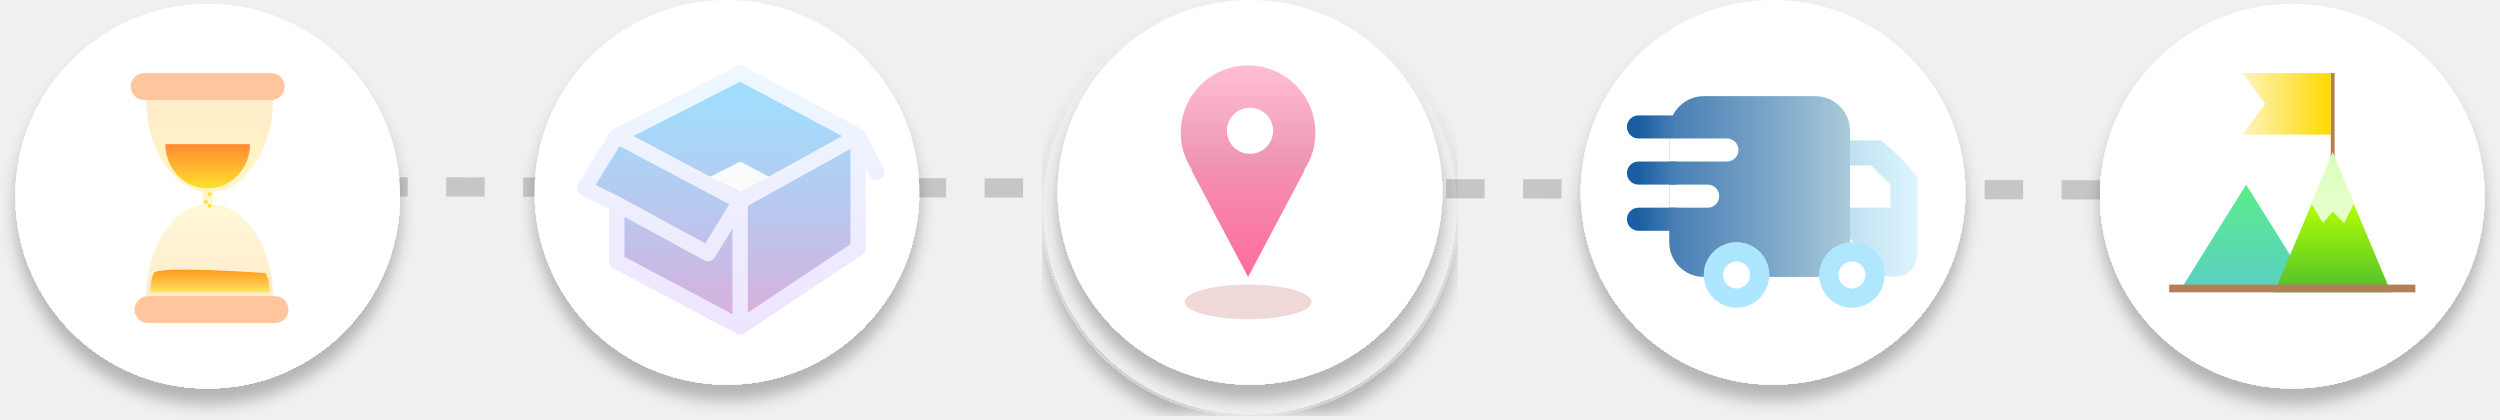
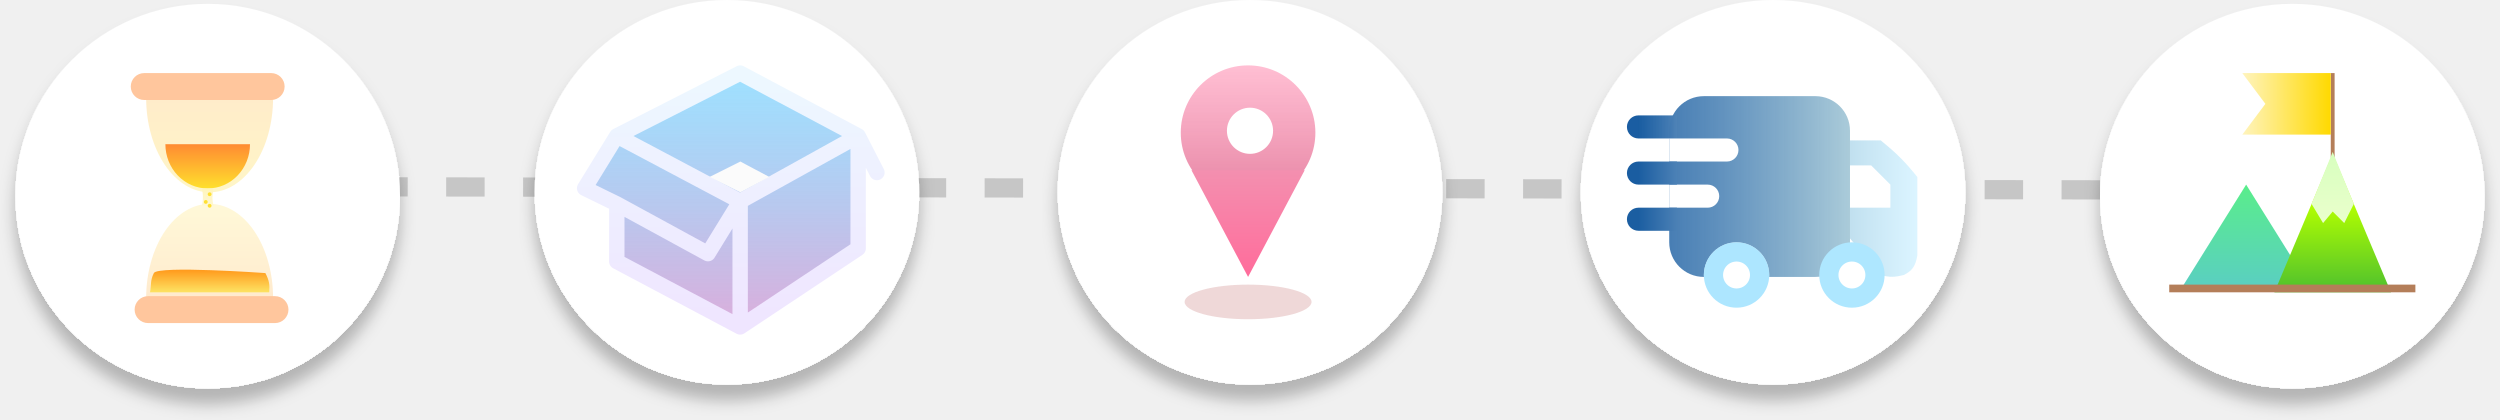
<svg xmlns="http://www.w3.org/2000/svg" width="650" height="109" viewBox="0 0 650 109" fill="none">
  <line x1="56.004" y1="48.5" x2="622.004" y2="49.5" stroke="#C6C6C6" stroke-width="5" stroke-dasharray="10 10" />
  <g filter="url(#filter0_d_572_1123)">
    <rect x="4" y="1" width="100" height="100" rx="50" fill="white" />
  </g>
  <path d="M71 25.5C71 28.717 70.573 31.903 69.744 34.876C68.915 37.848 67.699 40.549 66.167 42.824C64.635 45.099 62.816 46.904 60.814 48.135C58.812 49.366 56.667 50 54.5 50C52.333 50 50.188 49.366 48.186 48.135C46.184 46.904 44.365 45.099 42.833 42.824C41.301 40.549 40.085 37.848 39.256 34.876C38.427 31.903 38 28.717 38 25.5L54.5 25.5H71Z" fill="url(#paint0_linear_572_1123)" fill-opacity="0.5" />
  <path d="M65 37.5C65 39.01 64.716 40.506 64.163 41.901C63.61 43.296 62.8 44.564 61.778 45.632C60.757 46.7 59.544 47.547 58.209 48.125C56.875 48.703 55.444 49 54 49C52.556 49 51.125 48.703 49.791 48.125C48.456 47.547 47.243 46.7 46.222 45.632C45.2 44.564 44.39 43.296 43.837 41.901C43.285 40.506 43 39.01 43 37.5L54 37.5H65Z" fill="url(#paint1_linear_572_1123)" />
  <path d="M71 77.5C71 74.283 70.573 71.097 69.744 68.124C68.915 65.152 67.699 62.451 66.167 60.176C64.635 57.901 62.816 56.096 60.814 54.865C58.812 53.634 56.667 53 54.5 53C52.333 53 50.188 53.634 48.186 54.865C46.184 56.096 44.365 57.901 42.833 60.176C41.301 62.451 40.085 65.152 39.256 68.124C38.427 71.097 38 74.283 38 77.5L54.5 77.5H71Z" fill="url(#paint2_linear_572_1123)" fill-opacity="0.6" />
  <path d="M52.5 49H55.5C55.134 51.664 55.145 51.469 55.5 53.5H52.5C53.069 51.151 52.5 49 52.5 49Z" fill="url(#paint3_linear_572_1123)" />
  <rect x="35" y="77" width="40" height="7" rx="3.5" fill="#FFC69D" />
  <rect x="34" y="19" width="40" height="7" rx="3.5" fill="#FFC69D" />
  <circle cx="54.5" cy="50.5" r="0.5" fill="#FFE033" />
  <circle cx="54.5" cy="53.5" r="0.5" fill="#FFE033" />
  <circle cx="53.5" cy="52.5" r="0.5" fill="#FFE033" />
  <path d="M40 71C41 69 69 71 69 71C69.986 72.908 70.166 74.008 70 76H39C39.391 74.047 39 73 40 71Z" fill="url(#paint4_linear_572_1123)" />
  <g filter="url(#filter1_d_572_1123)">
    <rect x="139" width="100" height="100" rx="50" fill="white" />
  </g>
  <path d="M152 48.938L160.367 35.33L192.44 19L223.119 35.33V64.588L192.44 85L160.367 67.99V53.021L152 48.938Z" fill="url(#paint5_linear_572_1123)" />
  <path d="M160.367 35.33L152 48.938L160.367 53.021M160.367 35.33L192.44 52.34M160.367 35.33L192.44 19L223.119 35.33M192.44 52.34L184.073 65.948L160.367 53.021M192.44 52.34L223.119 35.33M192.44 52.34V85M223.119 35.33V64.588L192.44 85M223.119 35.33L228 44.856M192.44 85L160.367 67.99V53.021" stroke="url(#paint6_linear_572_1123)" stroke-width="4" stroke-linecap="round" stroke-linejoin="round" />
  <path d="M192.5 42L200 46L192.5 50L184.5 46L192.5 42Z" fill="#FBFBFB" />
  <g filter="url(#filter2_d_572_1123)">
-     <g filter="url(#filter3_d_572_1123)">
-       <rect x="275" width="100" height="100" rx="50" fill="white" />
-     </g>
-     <circle cx="324.5" cy="34.5" r="17.5" fill="url(#paint7_linear_572_1123)" />
-     <circle cx="325" cy="34" r="6" fill="white" />
-     <ellipse cx="324.5" cy="78.5" rx="16.5" ry="4.5" fill="#DEAFB0" fill-opacity="0.49" />
-     <path d="M324.5 72L309.778 44.25H339.222L324.5 72Z" fill="url(#paint8_linear_572_1123)" />
+     <rect x="275" width="100" height="100" rx="50" fill="white" />
  </g>
-   <g filter="url(#filter4_d_572_1123)">
+   <circle cx="324.5" cy="34.5" r="17.5" fill="url(#paint7_linear_572_1123)" />
+   <circle cx="325" cy="34" r="6" fill="white" />
+   <ellipse cx="324.5" cy="78.5" rx="16.5" ry="4.5" fill="#DEAFB0" fill-opacity="0.49" />
+   <path d="M324.5 72L309.778 44.25H339.222L324.5 72Z" fill="url(#paint8_linear_572_1123)" />
+   <g filter="url(#filter3_d_572_1123)">
    <rect x="411" width="100" height="100" rx="50" fill="white" />
  </g>
  <rect x="434" y="25" width="47" height="47" rx="9" fill="url(#paint9_linear_572_1123)" fill-opacity="0.8" />
  <circle cx="451.5" cy="71.5" r="8.5" fill="white" />
  <circle cx="451.5" cy="71.5" r="6" stroke="#8BDCFF" stroke-opacity="0.7" stroke-width="5" />
  <path d="M426 30C424.343 30 423 31.343 423 33C423 34.657 424.343 36 426 36V33V30ZM426 33V36H436V33V30H426V33Z" fill="url(#paint10_linear_572_1123)" />
  <path d="M449 36C450.657 36 452 37.343 452 39C452 40.657 450.657 42 449 42V39V36ZM449 39V42H434V39V36H449V39Z" fill="white" />
  <path d="M444 48C445.657 48 447 49.343 447 51C447 52.657 445.657 54 444 54V51V48ZM444 51V54H434V51V48H444V51Z" fill="white" />
  <path d="M426 54C424.343 54 423 55.343 423 57C423 58.657 424.343 60 426 60V57V54ZM426 57V60H436V57V54H426V57Z" fill="url(#paint11_linear_572_1123)" />
  <path d="M426 42C424.343 42 423 43.343 423 45C423 46.657 424.343 48 426 48V45V42ZM426 45V48H436V45V42H426V45Z" fill="url(#paint12_linear_572_1123)" />
  <path d="M481 36.5H489C493.039 39.786 495.117 41.837 498.5 46V66.5C497.971 69.366 497.135 70.384 495 71.5C492.657 72.081 491.343 72.164 489 71.5L481 62V36.5Z" fill="url(#paint13_linear_572_1123)" />
  <circle cx="481.5" cy="71.5" r="6" fill="white" stroke="#AEE7FF" stroke-width="5" />
  <path d="M481 43H486.5L491.5 48V54H481V43Z" fill="white" />
-   <g filter="url(#filter5_d_572_1123)">
+   <g filter="url(#filter4_d_572_1123)">
    <rect x="546" y="1" width="100" height="100" rx="50" fill="white" />
  </g>
  <path d="M584 48L601.321 75.75H566.679L584 48Z" fill="url(#paint14_linear_572_1123)" fill-opacity="0.8" />
  <line x1="606.5" y1="41" x2="606.5" y2="19" stroke="#B47E59" />
  <path d="M583 19H606V35H583L589 27L583 19Z" fill="url(#paint15_linear_572_1123)" />
  <path d="M606.5 40L621.655 76H591.345L606.5 40Z" fill="url(#paint16_linear_572_1123)" />
  <line x1="564" y1="75" x2="628" y2="75" stroke="#B47E59" stroke-width="2" />
  <path d="M606.5 39.5L601 53L604 58L606.5 55L609.5 58L612 53L606.5 39.5Z" fill="url(#paint17_linear_572_1123)" />
  <defs>
    <filter id="filter0_d_572_1123" x="0" y="1" width="108" height="108" filterUnits="userSpaceOnUse" color-interpolation-filters="sRGB">
      <feFlood flood-opacity="0" result="BackgroundImageFix" />
      <feColorMatrix in="SourceAlpha" type="matrix" values="0 0 0 0 0 0 0 0 0 0 0 0 0 0 0 0 0 0 127 0" result="hardAlpha" />
      <feOffset dy="4" />
      <feGaussianBlur stdDeviation="2" />
      <feComposite in2="hardAlpha" operator="out" />
      <feColorMatrix type="matrix" values="0 0 0 0 0 0 0 0 0 0 0 0 0 0 0 0 0 0 0.25 0" />
      <feBlend mode="normal" in2="BackgroundImageFix" result="effect1_dropShadow_572_1123" />
      <feBlend mode="normal" in="SourceGraphic" in2="effect1_dropShadow_572_1123" result="shape" />
    </filter>
    <filter id="filter1_d_572_1123" x="135" y="0" width="108" height="108" filterUnits="userSpaceOnUse" color-interpolation-filters="sRGB">
      <feFlood flood-opacity="0" result="BackgroundImageFix" />
      <feColorMatrix in="SourceAlpha" type="matrix" values="0 0 0 0 0 0 0 0 0 0 0 0 0 0 0 0 0 0 127 0" result="hardAlpha" />
      <feOffset dy="4" />
      <feGaussianBlur stdDeviation="2" />
      <feComposite in2="hardAlpha" operator="out" />
      <feColorMatrix type="matrix" values="0 0 0 0 0 0 0 0 0 0 0 0 0 0 0 0 0 0 0.25 0" />
      <feBlend mode="normal" in2="BackgroundImageFix" result="effect1_dropShadow_572_1123" />
      <feBlend mode="normal" in="SourceGraphic" in2="effect1_dropShadow_572_1123" result="shape" />
    </filter>
    <filter id="filter2_d_572_1123" x="271" y="0" width="108" height="108" filterUnits="userSpaceOnUse" color-interpolation-filters="sRGB">
      <feFlood flood-opacity="0" result="BackgroundImageFix" />
      <feColorMatrix in="SourceAlpha" type="matrix" values="0 0 0 0 0 0 0 0 0 0 0 0 0 0 0 0 0 0 127 0" result="hardAlpha" />
      <feOffset dy="4" />
      <feGaussianBlur stdDeviation="2" />
      <feComposite in2="hardAlpha" operator="out" />
      <feColorMatrix type="matrix" values="0 0 0 0 0 0 0 0 0 0 0 0 0 0 0 0 0 0 0.25 0" />
      <feBlend mode="normal" in2="BackgroundImageFix" result="effect1_dropShadow_572_1123" />
      <feBlend mode="normal" in="SourceGraphic" in2="effect1_dropShadow_572_1123" result="shape" />
    </filter>
-     <filter id="filter3_d_572_1123" x="271" y="0" width="108" height="108" filterUnits="userSpaceOnUse" color-interpolation-filters="sRGB">
+     <filter id="filter3_d_572_1123" x="407" y="0" width="108" height="108" filterUnits="userSpaceOnUse" color-interpolation-filters="sRGB">
      <feFlood flood-opacity="0" result="BackgroundImageFix" />
      <feColorMatrix in="SourceAlpha" type="matrix" values="0 0 0 0 0 0 0 0 0 0 0 0 0 0 0 0 0 0 127 0" result="hardAlpha" />
      <feOffset dy="4" />
      <feGaussianBlur stdDeviation="2" />
      <feComposite in2="hardAlpha" operator="out" />
      <feColorMatrix type="matrix" values="0 0 0 0 0 0 0 0 0 0 0 0 0 0 0 0 0 0 0.25 0" />
      <feBlend mode="normal" in2="BackgroundImageFix" result="effect1_dropShadow_572_1123" />
      <feBlend mode="normal" in="SourceGraphic" in2="effect1_dropShadow_572_1123" result="shape" />
    </filter>
-     <filter id="filter4_d_572_1123" x="407" y="0" width="108" height="108" filterUnits="userSpaceOnUse" color-interpolation-filters="sRGB">
-       <feFlood flood-opacity="0" result="BackgroundImageFix" />
-       <feColorMatrix in="SourceAlpha" type="matrix" values="0 0 0 0 0 0 0 0 0 0 0 0 0 0 0 0 0 0 127 0" result="hardAlpha" />
-       <feOffset dy="4" />
-       <feGaussianBlur stdDeviation="2" />
-       <feComposite in2="hardAlpha" operator="out" />
-       <feColorMatrix type="matrix" values="0 0 0 0 0 0 0 0 0 0 0 0 0 0 0 0 0 0 0.25 0" />
-       <feBlend mode="normal" in2="BackgroundImageFix" result="effect1_dropShadow_572_1123" />
-       <feBlend mode="normal" in="SourceGraphic" in2="effect1_dropShadow_572_1123" result="shape" />
-     </filter>
-     <filter id="filter5_d_572_1123" x="542" y="1" width="108" height="108" filterUnits="userSpaceOnUse" color-interpolation-filters="sRGB">
+     <filter id="filter4_d_572_1123" x="542" y="1" width="108" height="108" filterUnits="userSpaceOnUse" color-interpolation-filters="sRGB">
      <feFlood flood-opacity="0" result="BackgroundImageFix" />
      <feColorMatrix in="SourceAlpha" type="matrix" values="0 0 0 0 0 0 0 0 0 0 0 0 0 0 0 0 0 0 127 0" result="hardAlpha" />
      <feOffset dy="4" />
      <feGaussianBlur stdDeviation="2" />
      <feComposite in2="hardAlpha" operator="out" />
      <feColorMatrix type="matrix" values="0 0 0 0 0 0 0 0 0 0 0 0 0 0 0 0 0 0 0.25 0" />
      <feBlend mode="normal" in2="BackgroundImageFix" result="effect1_dropShadow_572_1123" />
      <feBlend mode="normal" in="SourceGraphic" in2="effect1_dropShadow_572_1123" result="shape" />
    </filter>
    <linearGradient id="paint0_linear_572_1123" x1="54.5" y1="1" x2="54.5" y2="50" gradientUnits="userSpaceOnUse">
      <stop stop-color="#FFC69D" />
      <stop offset="1" stop-color="#FFEE8F" />
    </linearGradient>
    <linearGradient id="paint1_linear_572_1123" x1="54" y1="26" x2="54" y2="49" gradientUnits="userSpaceOnUse">
      <stop stop-color="#FF3636" />
      <stop offset="1" stop-color="#FFE02D" />
    </linearGradient>
    <linearGradient id="paint2_linear_572_1123" x1="54.5" y1="53" x2="54.5" y2="102" gradientUnits="userSpaceOnUse">
      <stop stop-color="#FFF4BE" />
      <stop offset="1" stop-color="#FFC69D" />
    </linearGradient>
    <linearGradient id="paint3_linear_572_1123" x1="54" y1="49" x2="54" y2="53.5" gradientUnits="userSpaceOnUse">
      <stop stop-color="#FFF5BC" />
      <stop offset="1" stop-color="#FFF7D1" />
    </linearGradient>
    <linearGradient id="paint4_linear_572_1123" x1="54.527" y1="70.111" x2="54.527" y2="76" gradientUnits="userSpaceOnUse">
      <stop stop-color="#FF991B" />
      <stop offset="1" stop-color="#FDE363" />
    </linearGradient>
    <linearGradient id="paint5_linear_572_1123" x1="190" y1="19" x2="190" y2="85" gradientUnits="userSpaceOnUse">
      <stop stop-color="#7CD6FF" stop-opacity="0.74" />
      <stop offset="1" stop-color="#DCADDB" />
    </linearGradient>
    <linearGradient id="paint6_linear_572_1123" x1="190" y1="19" x2="190" y2="85" gradientUnits="userSpaceOnUse">
      <stop stop-color="#EDF8FF" />
      <stop offset="1" stop-color="#EFE5FF" />
    </linearGradient>
    <linearGradient id="paint7_linear_572_1123" x1="324.5" y1="17" x2="324.5" y2="52" gradientUnits="userSpaceOnUse">
      <stop stop-color="#FF7EA7" stop-opacity="0.5" />
      <stop offset="1" stop-color="#D84372" stop-opacity="0.66" />
    </linearGradient>
    <linearGradient id="paint8_linear_572_1123" x1="324.5" y1="35" x2="324.5" y2="72" gradientUnits="userSpaceOnUse">
      <stop stop-color="#F09BB6" />
      <stop offset="1" stop-color="#FF6C9B" />
    </linearGradient>
    <linearGradient id="paint9_linear_572_1123" x1="481" y1="48.5" x2="434" y2="48.5" gradientUnits="userSpaceOnUse">
      <stop stop-color="#95BED0" />
      <stop offset="1" stop-color="#004B97" stop-opacity="0.9" />
    </linearGradient>
    <linearGradient id="paint10_linear_572_1123" x1="426" y1="33.5" x2="436" y2="33.5" gradientUnits="userSpaceOnUse">
      <stop stop-color="#004B97" stop-opacity="0.9" />
      <stop offset="1" stop-color="#4F83B7" />
    </linearGradient>
    <linearGradient id="paint11_linear_572_1123" x1="426" y1="57.5" x2="436" y2="57.5" gradientUnits="userSpaceOnUse">
      <stop stop-color="#1B5EA1" />
      <stop offset="1" stop-color="#4B80B5" />
    </linearGradient>
    <linearGradient id="paint12_linear_572_1123" x1="426" y1="45.5" x2="436" y2="45.5" gradientUnits="userSpaceOnUse">
      <stop stop-color="#1A5DA1" />
      <stop offset="1" stop-color="#4C81B6" />
    </linearGradient>
    <linearGradient id="paint13_linear_572_1123" x1="498.5" y1="54.234" x2="481" y2="54.234" gradientUnits="userSpaceOnUse">
      <stop stop-color="#CEF0FF" stop-opacity="0.74" />
      <stop offset="1" stop-color="#C1E0EF" />
    </linearGradient>
    <linearGradient id="paint14_linear_572_1123" x1="584" y1="48" x2="584" y2="85" gradientUnits="userSpaceOnUse">
      <stop stop-color="#30E96E" />
      <stop offset="1" stop-color="#32B4CB" />
    </linearGradient>
    <linearGradient id="paint15_linear_572_1123" x1="606" y1="27" x2="583" y2="27" gradientUnits="userSpaceOnUse">
      <stop stop-color="#FFD900" />
      <stop offset="1" stop-color="#FFF4BE" />
    </linearGradient>
    <linearGradient id="paint16_linear_572_1123" x1="606.5" y1="40" x2="606.5" y2="88" gradientUnits="userSpaceOnUse">
      <stop offset="0.269" stop-color="#B3FF00" />
      <stop offset="1" stop-color="#199F46" />
    </linearGradient>
    <linearGradient id="paint17_linear_572_1123" x1="606.5" y1="39.5" x2="606.5" y2="58" gradientUnits="userSpaceOnUse">
      <stop stop-color="#D7FFBE" />
      <stop offset="1" stop-color="#EAFFCC" />
    </linearGradient>
  </defs>
</svg>
